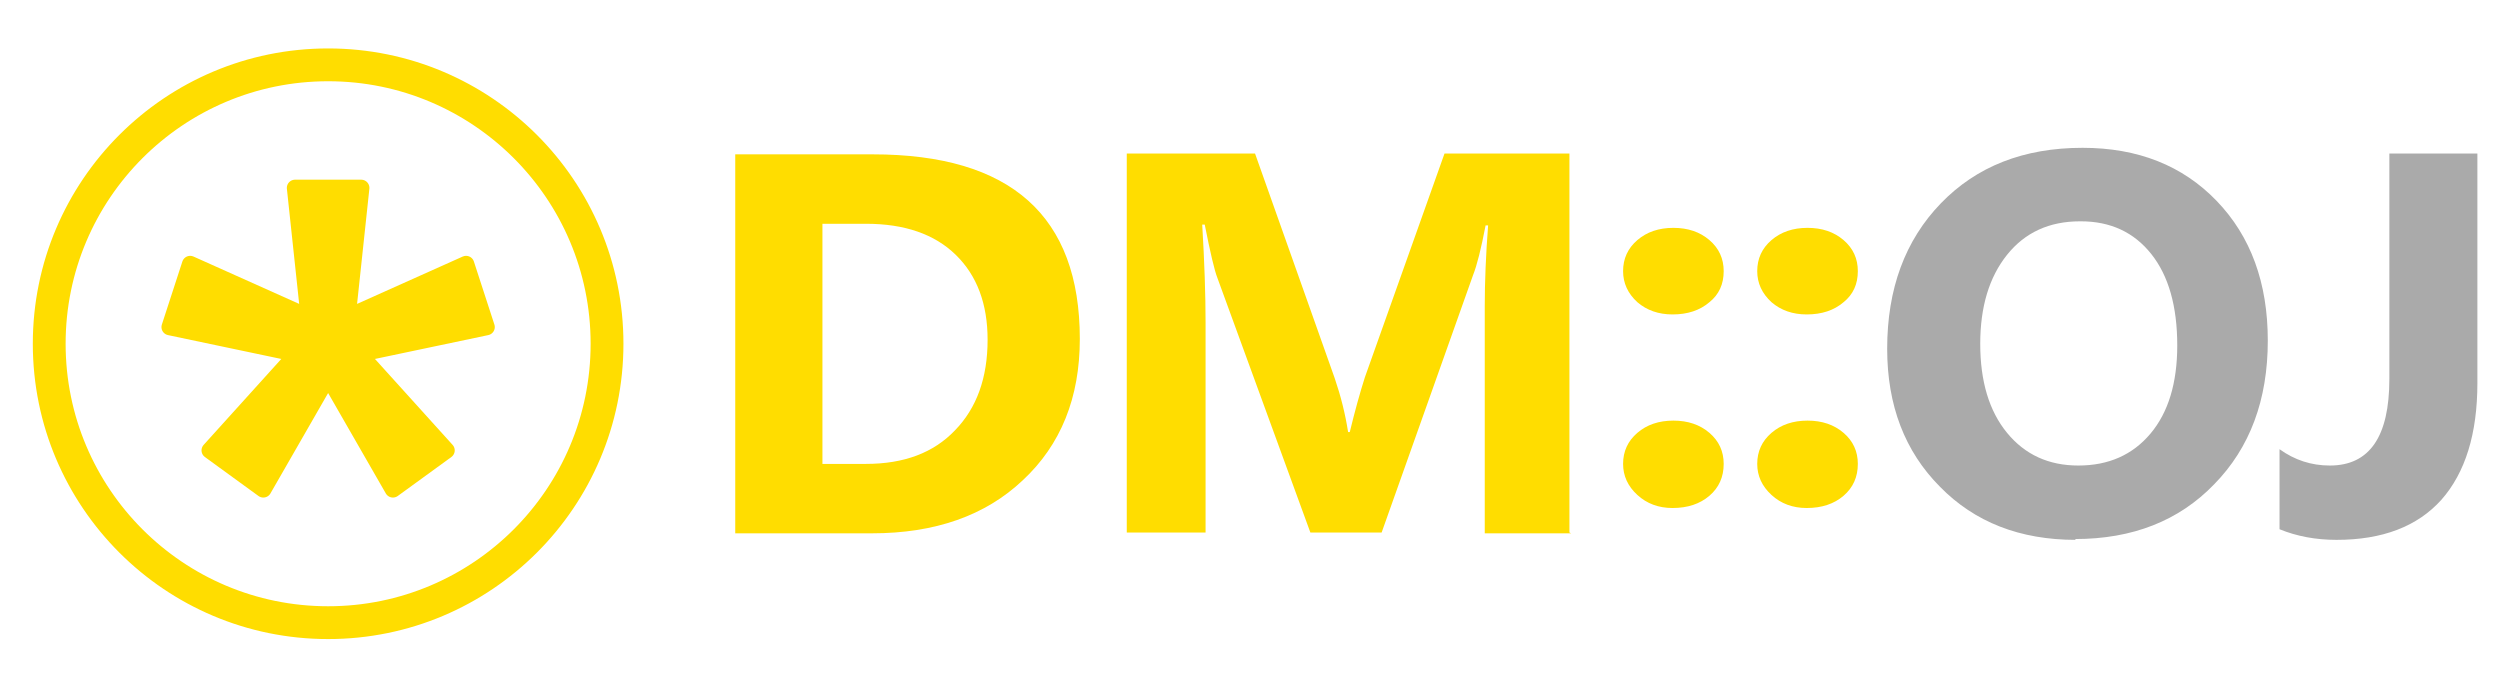
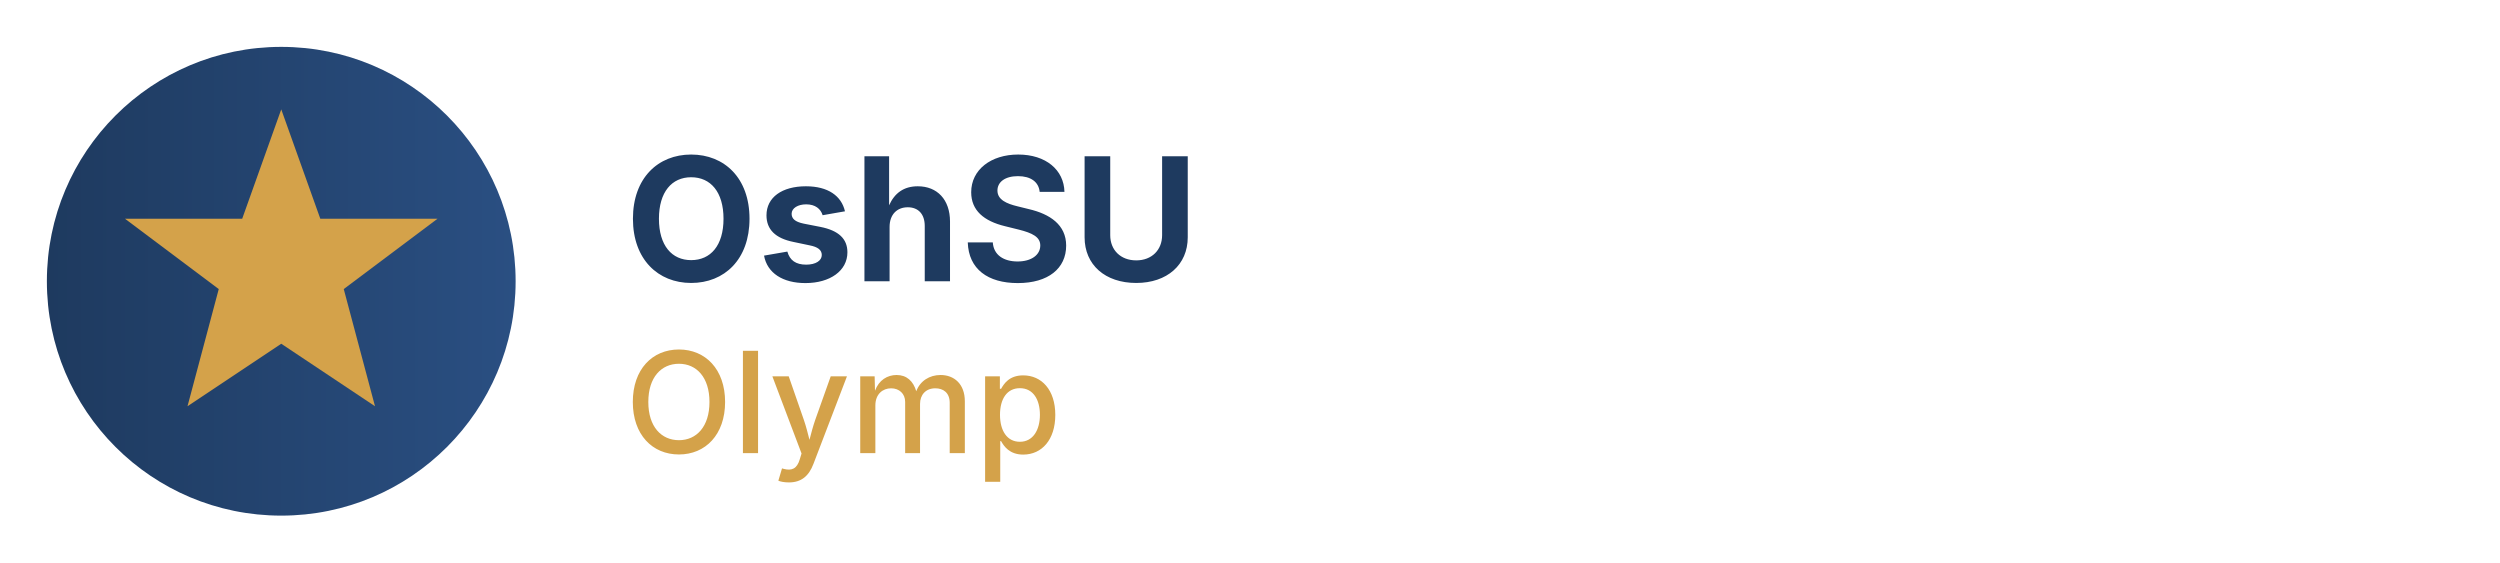
- <svg xmlns="http://www.w3.org/2000/svg" width="160" height="44">
-   <g stroke="#fd0" transform="matrix(.0875 0 0 .0875 0 1)">
-     <path d="M240 36a204 204 0 1 1 0 408 204 204 0 1 1 0-408" fill="none" stroke-width="24" />
-     <path d="M215.8 126h48.4l-10.1 94.6 86.8-38.9 15 46.1-93.1 19.6 63.8 70.6-39.2 28.5L240 264l-47.4 82.5-39.2-28.5 63.8-70.6-93.1-19.6 15-46.1 86.8 38.9z" fill="#fd0" stroke-linejoin="round" stroke-width="12" />
+ <svg xmlns="http://www.w3.org/2000/svg" viewBox="0 0 320 72" role="img" aria-label="OshSU Olymp">
+   <defs>
+     <linearGradient id="g" x1="0" x2="1" y1="0" y2="0">
+       <stop offset="0%" stop-color="#1e3a5f" />
+       <stop offset="100%" stop-color="#2a4f82" />
+     </linearGradient>
+   </defs>
+   <g>
+     <circle cx="36" cy="36" r="30" fill="url(#g)" />
+     <path d="M36 14 L41 28 L56 28 L44 37 L48 52 L36 44 L24 52 L28 37 L16 28 L31 28 Z" fill="#d4a24a" />
  </g>
-   <g transform="matrix(.53656 0 0 .52273 46.09 -512.12)">
-     <g fill="#fd0">
-       <path d="M1.8 1045v-46.4h16.4q24.7 0 24.7 22.6 0 10.8-6.8 17.3-6.7 6.5-18 6.5H1.7zm10.4-37.9v29.4h5.2q6.8 0 10.6-4.1 3.9-4.1 3.9-11.1 0-6.6-3.8-10.4-3.8-3.8-10.7-3.8h-5.1z" />
-       <path d="M101.5 1045H91.2v-27.8q0-4.5.4-9.9h-.3q-.8 4.3-1.5 6.1l-10.9 31.5h-8.5l-11.1-31.2q-.5-1.3-1.5-6.5h-.3q.4 6.9.4 12v25.7h-9.4v-46.4h15.3l9.5 27.5q1.1 3.3 1.6 6.6h.2q.9-3.8 1.8-6.7l9.5-27.4h14.9v46.4z" />
-       <path d="M113.6 1018.2q-2.5 0-4.2-1.5-1.7-1.6-1.7-3.8 0-2.3 1.7-3.8t4.3-1.5q2.6 0 4.3 1.5 1.7 1.5 1.7 3.8 0 2.4-1.7 3.8-1.7 1.5-4.4 1.5zm0 23.7q-2.5 0-4.2-1.6-1.7-1.6-1.7-3.8 0-2.3 1.7-3.8t4.3-1.5q2.6 0 4.3 1.5 1.7 1.5 1.7 3.8 0 2.4-1.7 3.9t-4.4 1.5z" />
-       <path d="M129.6 1018.2q-2.5 0-4.2-1.5-1.7-1.6-1.7-3.8 0-2.3 1.7-3.8t4.3-1.5q2.6 0 4.3 1.5 1.7 1.5 1.7 3.8 0 2.4-1.7 3.8-1.7 1.5-4.4 1.5zm0 23.7q-2.5 0-4.2-1.6-1.7-1.6-1.7-3.8 0-2.3 1.7-3.8t4.3-1.5q2.6 0 4.3 1.5 1.7 1.5 1.7 3.8 0 2.4-1.7 3.9t-4.4 1.5z" />
-     </g>
-     <path fill="#aaa" d="M161.7 1045.8q-10 0-16.2-6.5-6.3-6.5-6.3-16.9 0-11 6.4-17.8 6.4-6.8 16.9-6.8 9.9 0 16 6.5t6.1 17.1q0 10.9-6.4 17.6-6.3 6.7-16.6 6.7zm.5-39q-5.5 0-8.7 4.1-3.2 4.1-3.2 10.9 0 6.9 3.2 10.9t8.5 4q5.4 0 8.6-3.9 3.2-3.9 3.2-10.8 0-7.2-3.1-11.2-3.1-4-8.4-4z" />
-     <path fill="#aaa" d="M209.6 1026.6q0 9.3-4.3 14.3-4.3 4.9-12.5 4.9-3.7 0-6.8-1.3v-9.8q2.7 2 6 2 7.1 0 7.1-10.6v-27.6h10.5v28z" />
-   </g>
+   <text x="80" y="36" font-family="'Inter','Segoe UI',sans-serif" font-weight="700" font-size="22" fill="#1e3a5f">OshSU</text>
+   <text x="80" y="58" font-family="'Inter','Segoe UI',sans-serif" font-weight="500" font-size="18" fill="#d4a24a">Olymp</text>
</svg>
